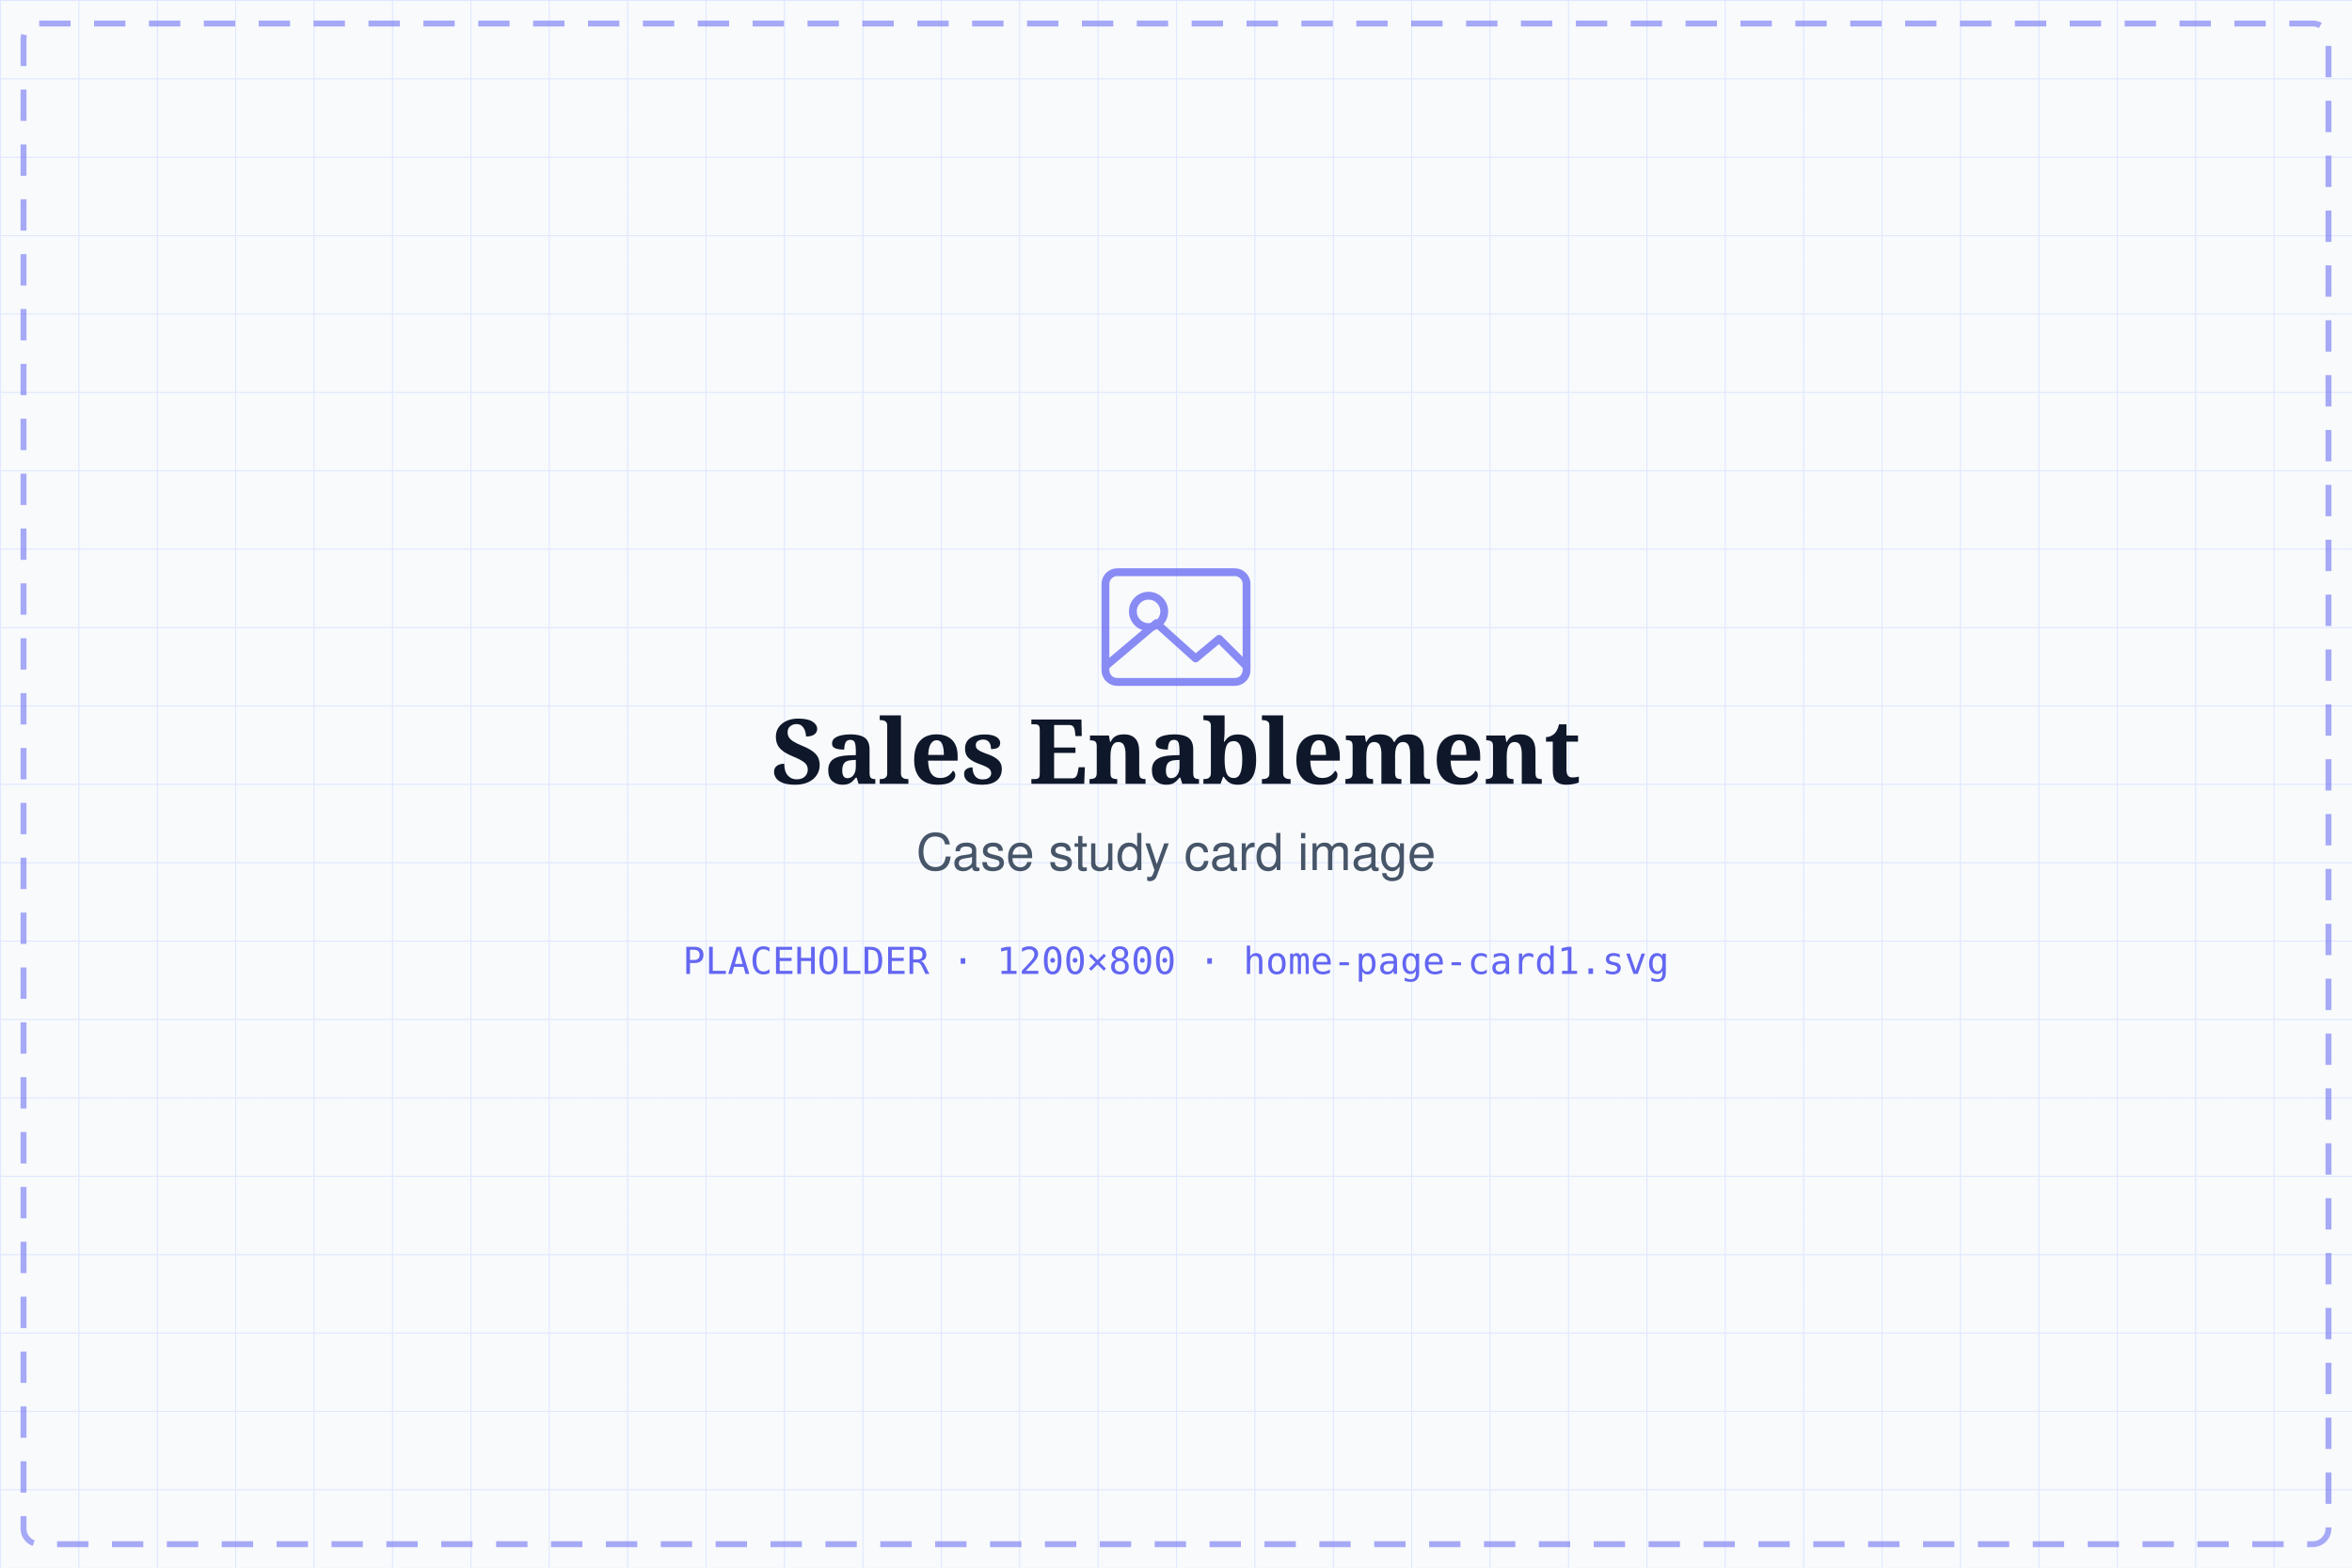
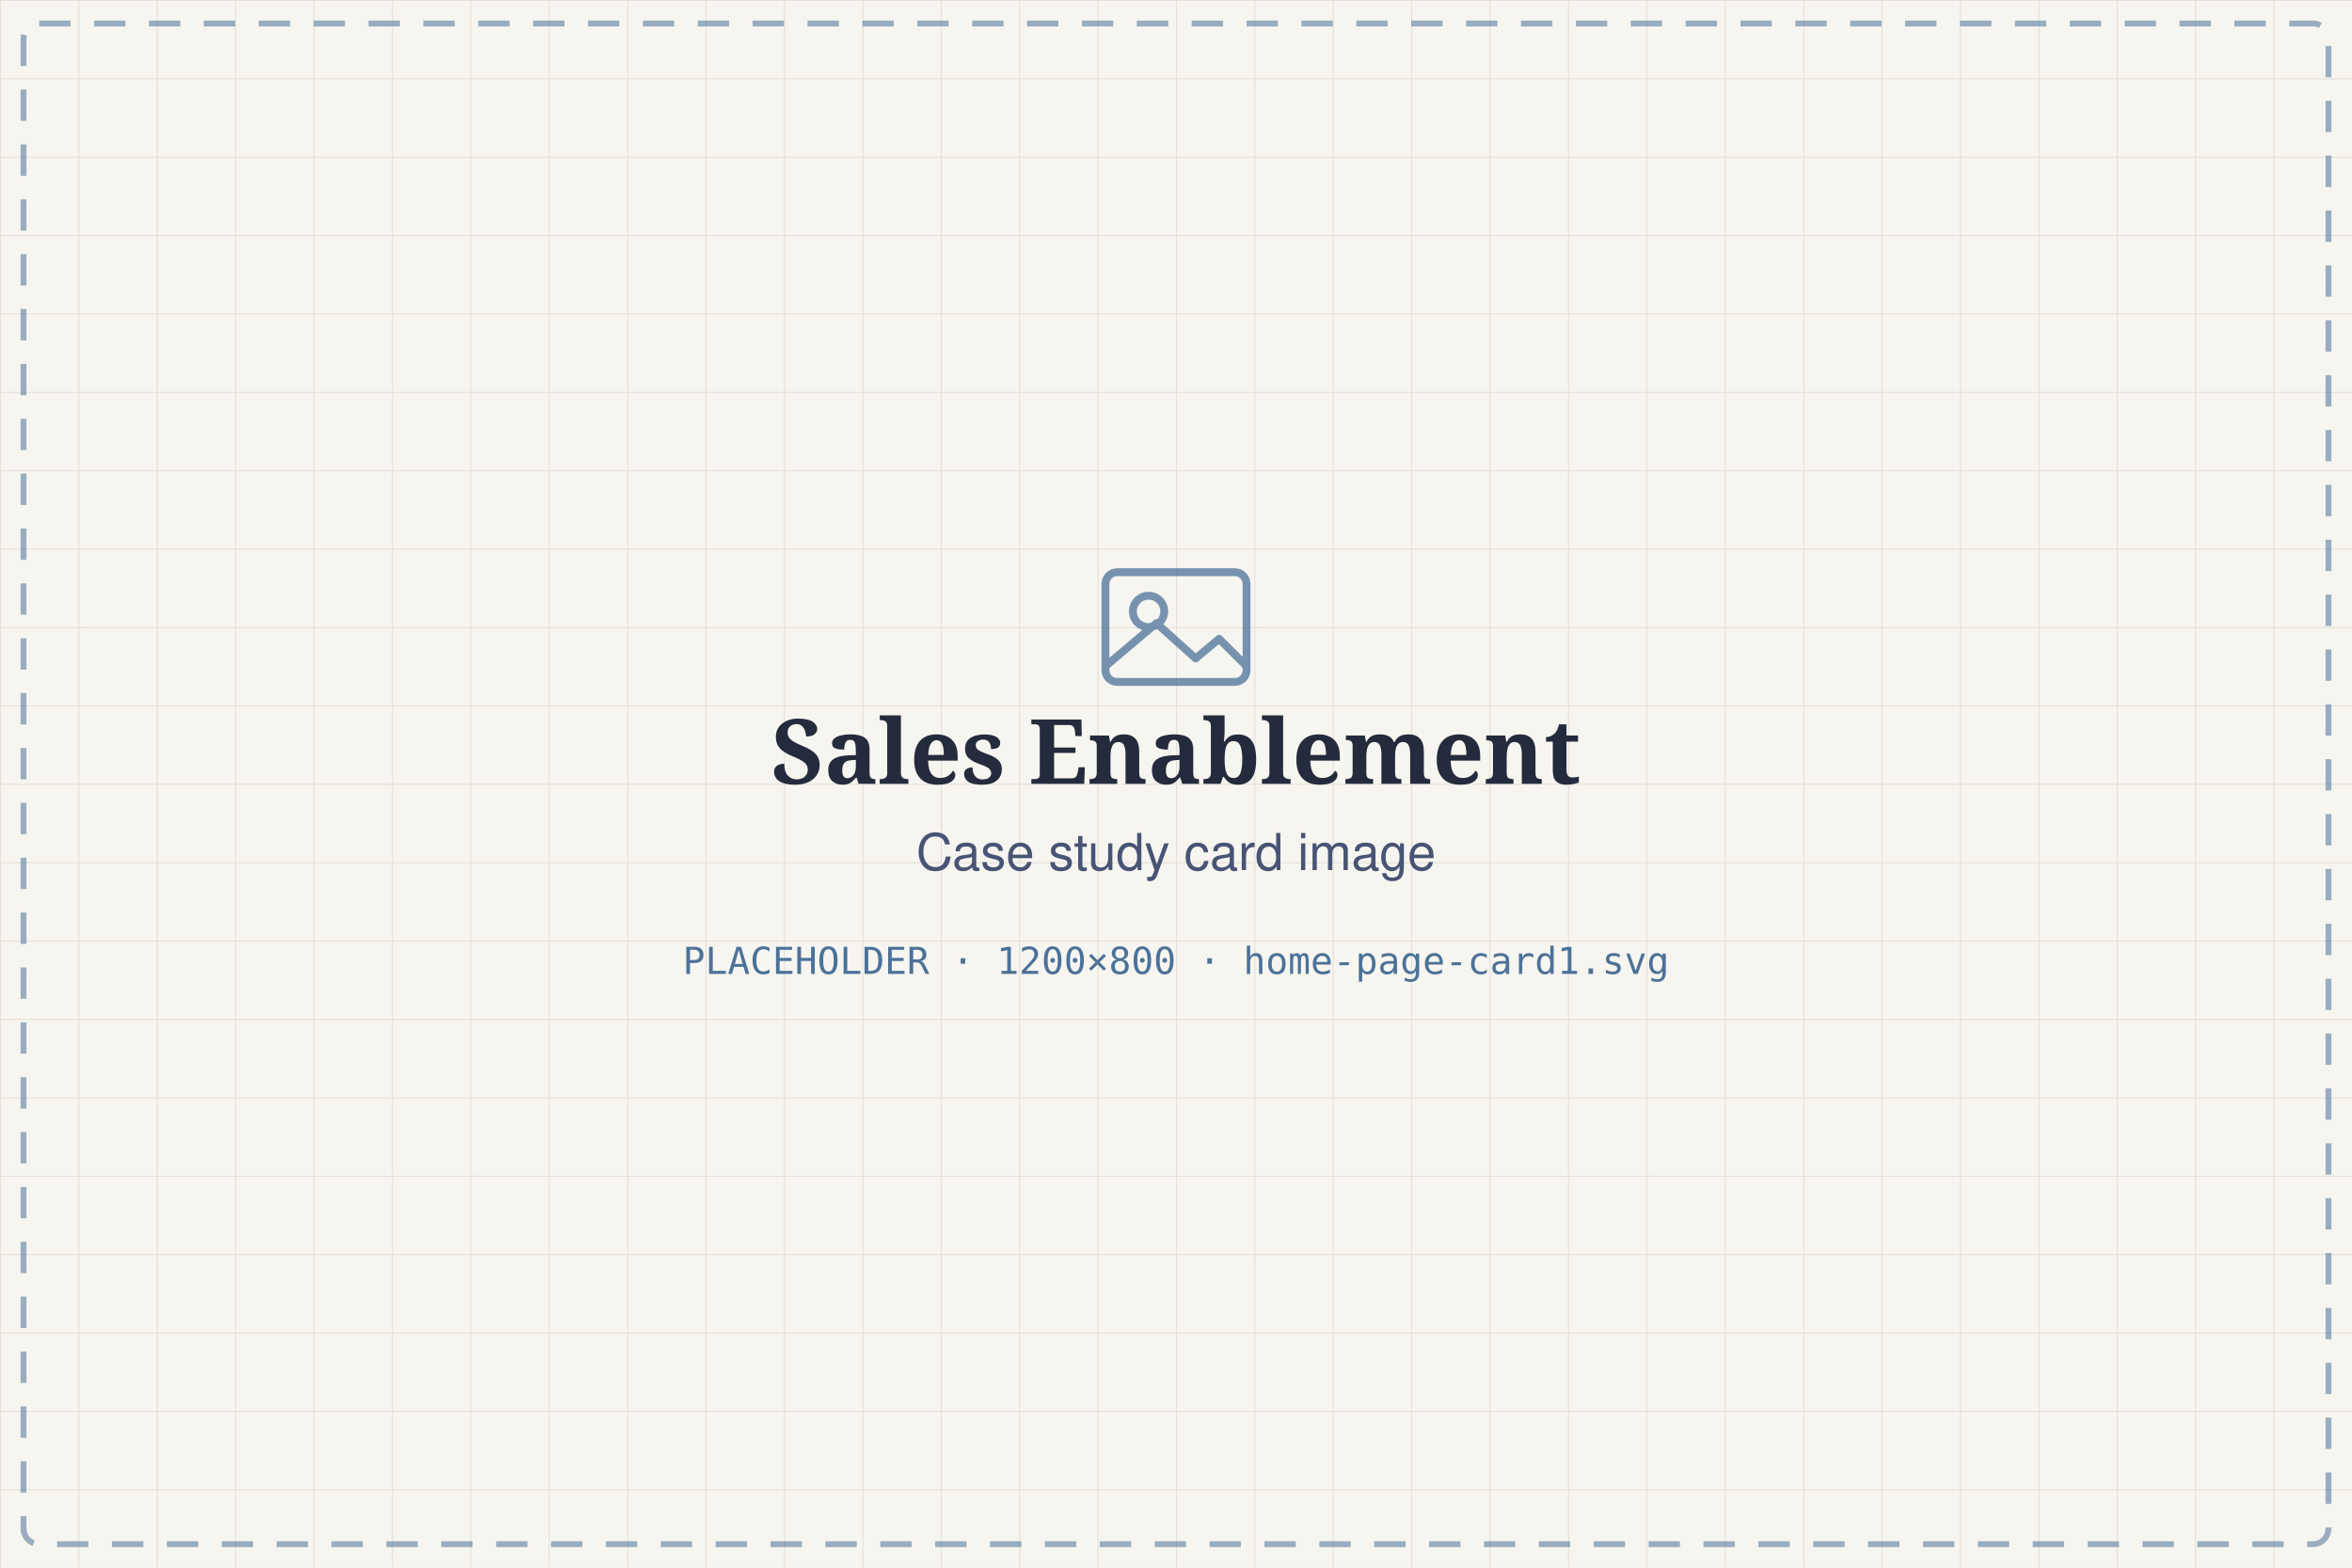
<svg xmlns="http://www.w3.org/2000/svg" viewBox="0 0 1200 800" width="1200" height="800" role="img" aria-label="Placeholder: Sales Enablement">
  <defs>
    <pattern id="grid" width="40" height="40" patternUnits="userSpaceOnUse">
-       <path d="M40 0H0V40" fill="none" stroke="#e0e7ff" stroke-width="1" />
+       <path d="M40 0H0V40" fill="none" stroke="#E2E0D8" stroke-width="1" />
    </pattern>
  </defs>
-   <rect width="1200" height="800" fill="#f8fafc" />
+   <rect width="1200" height="800" fill="#F7F5EF" />
  <rect width="1200" height="800" fill="url(#grid)" />
-   <rect x="12" y="12" width="1176" height="776" fill="none" stroke="#6366f1" stroke-width="3" stroke-dasharray="16 12" opacity="0.55" rx="8" />
-   <g transform="translate(600 320)" fill="none" stroke="#6366f1" stroke-width="4" stroke-linecap="round" stroke-linejoin="round" opacity="0.75">
+   <rect x="12" y="12" width="1176" height="776" fill="none" stroke="#4B7299" stroke-width="3" stroke-dasharray="16 12" opacity="0.55" rx="8" />
+   <g transform="translate(600 320)" fill="none" stroke="#4B7299" stroke-width="4" stroke-linecap="round" stroke-linejoin="round" opacity="0.75">
    <rect x="-36" y="-28" width="72" height="56" rx="6" />
    <circle cx="-14" cy="-8" r="8" />
    <path d="M-36 20l26-22 20 18 12-10 14 14" />
  </g>
-   <text x="600" y="400" font-family="Bitter, Georgia, serif" font-size="46" font-weight="700" fill="#0f172a" text-anchor="middle">Sales Enablement</text>
-   <text x="600" y="444" font-family="Poppins, Helvetica, Arial, sans-serif" font-size="26" font-weight="500" fill="#475569" text-anchor="middle">Case study card image</text>
-   <text x="600" y="497" font-family="ui-monospace, SFMono-Regular, Menlo, monospace" font-size="19" fill="#6366f1" text-anchor="middle">PLACEHOLDER · 1200×800 · home-page-card1.svg</text>
+   <text x="600" y="400" font-family="Bitter, Georgia, serif" font-size="46" font-weight="700" fill="#242B3D" text-anchor="middle">Sales Enablement</text>
+   <text x="600" y="444" font-family="Poppins, Helvetica, Arial, sans-serif" font-size="26" font-weight="500" fill="#485475" text-anchor="middle">Case study card image</text>
+   <text x="600" y="497" font-family="ui-monospace, SFMono-Regular, Menlo, monospace" font-size="19" fill="#4B7299" text-anchor="middle">PLACEHOLDER · 1200×800 · home-page-card1.svg</text>
</svg>
